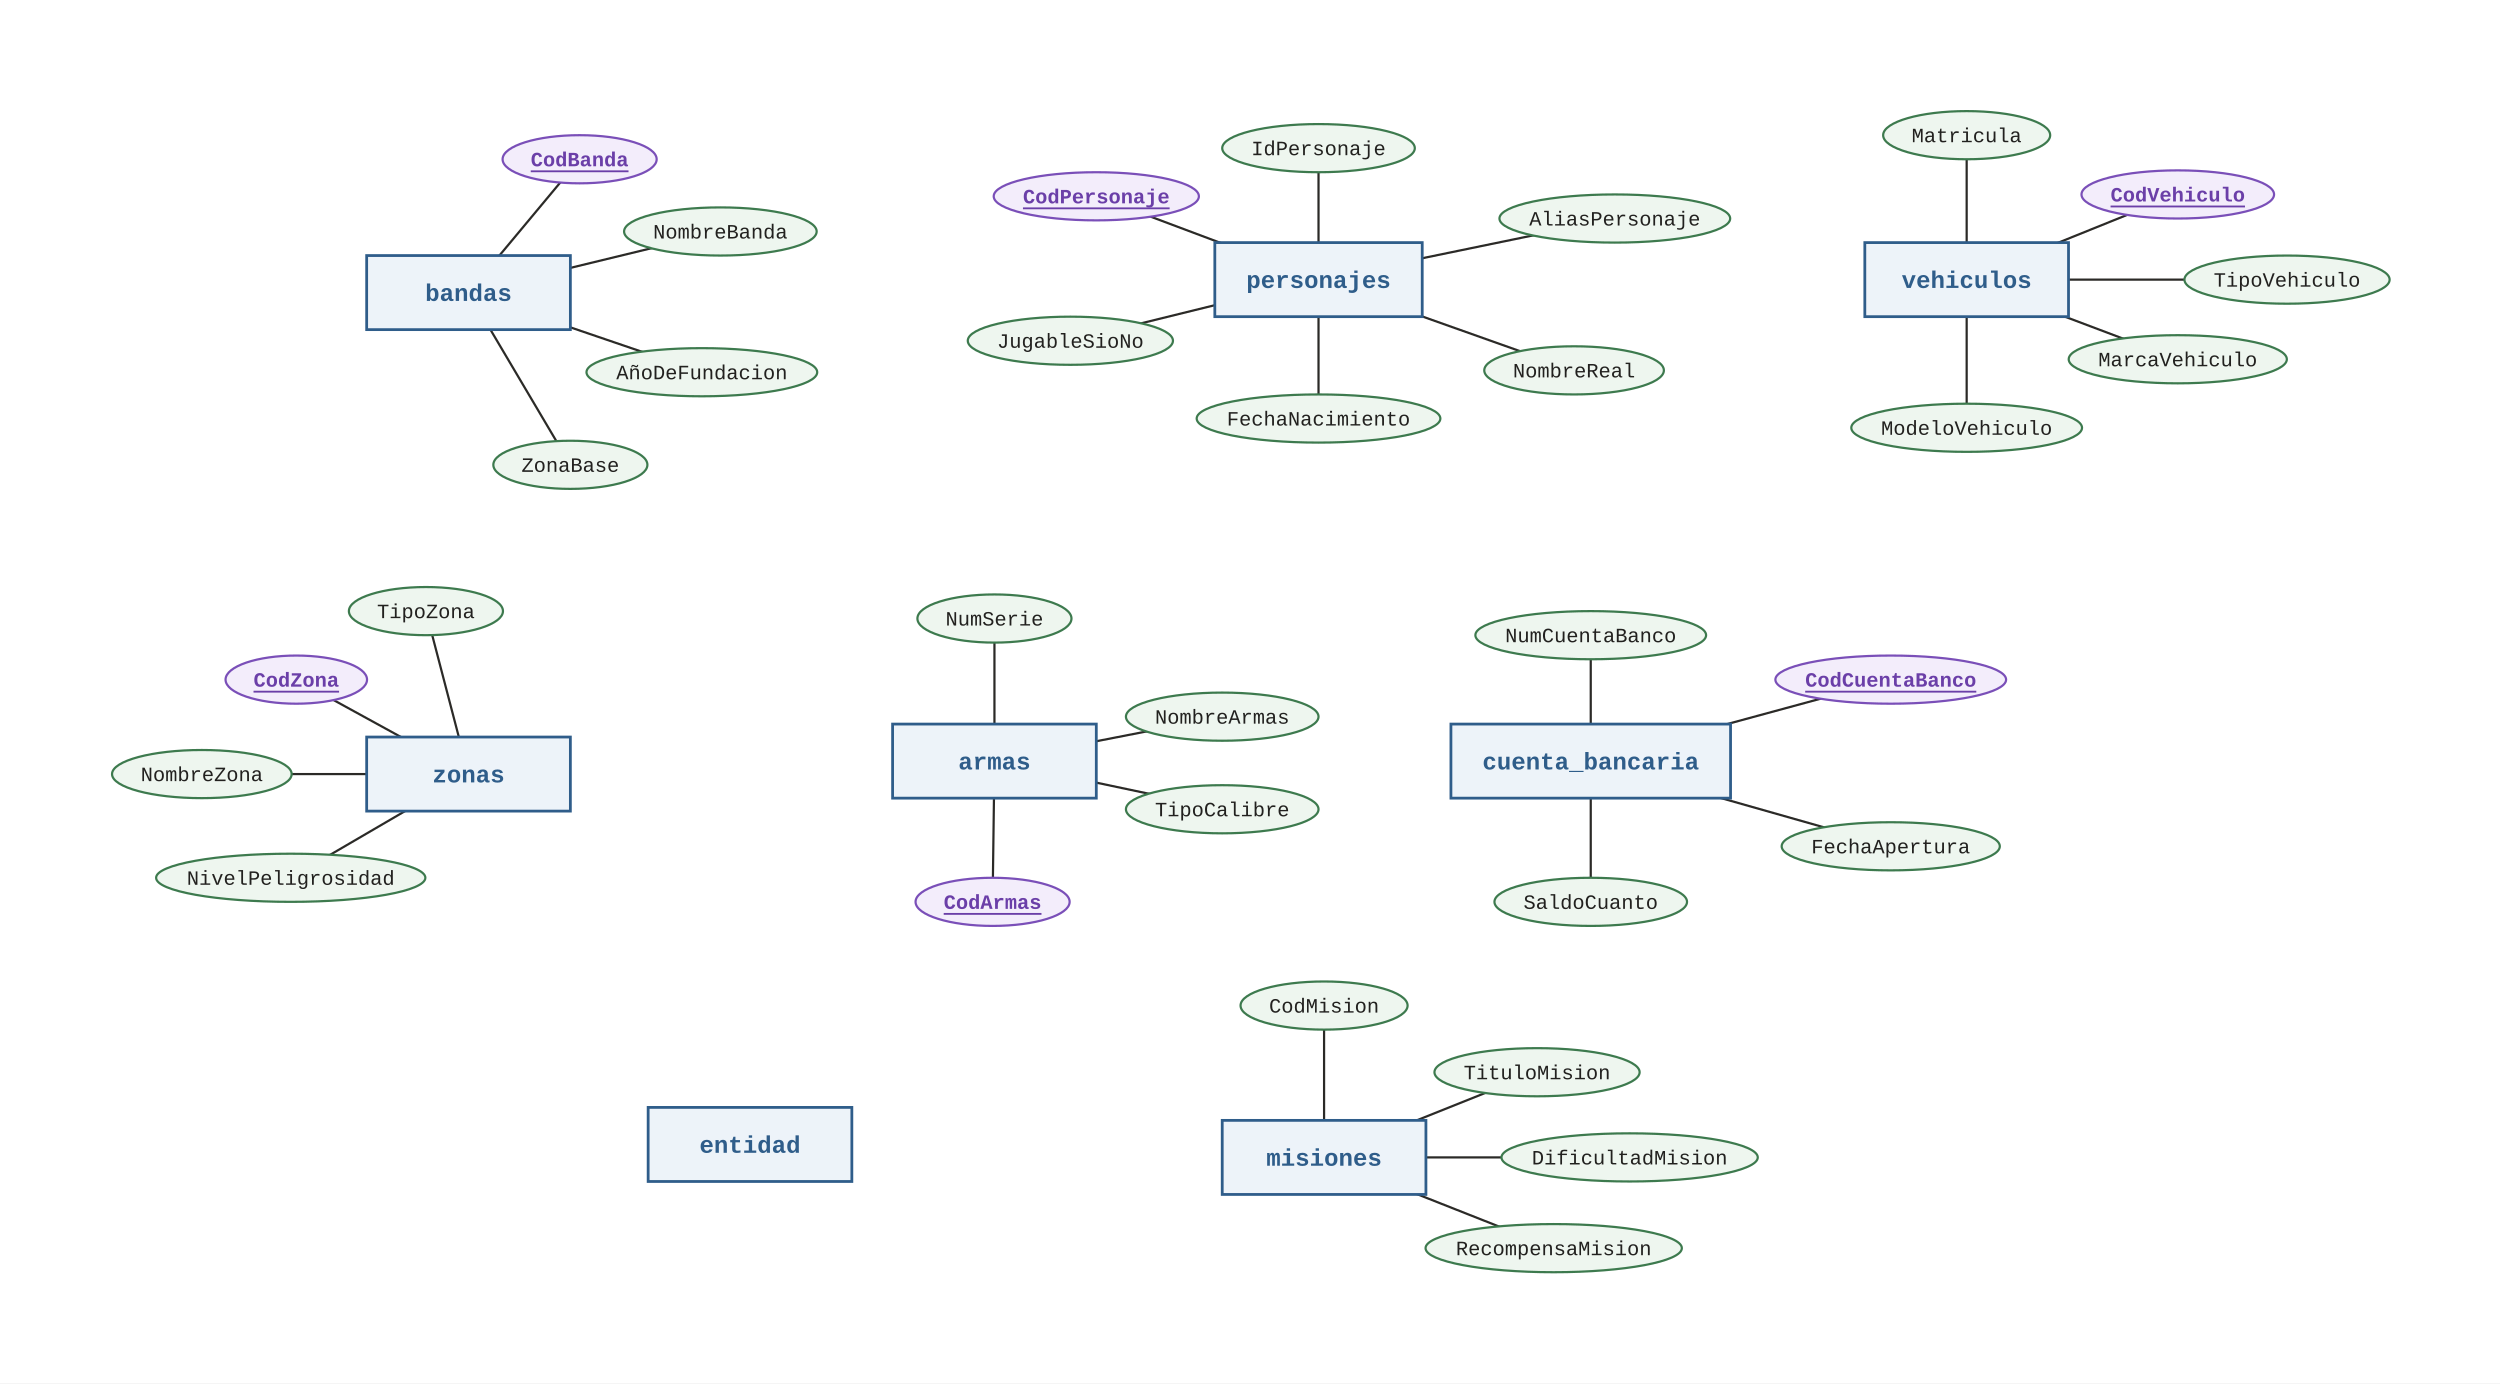
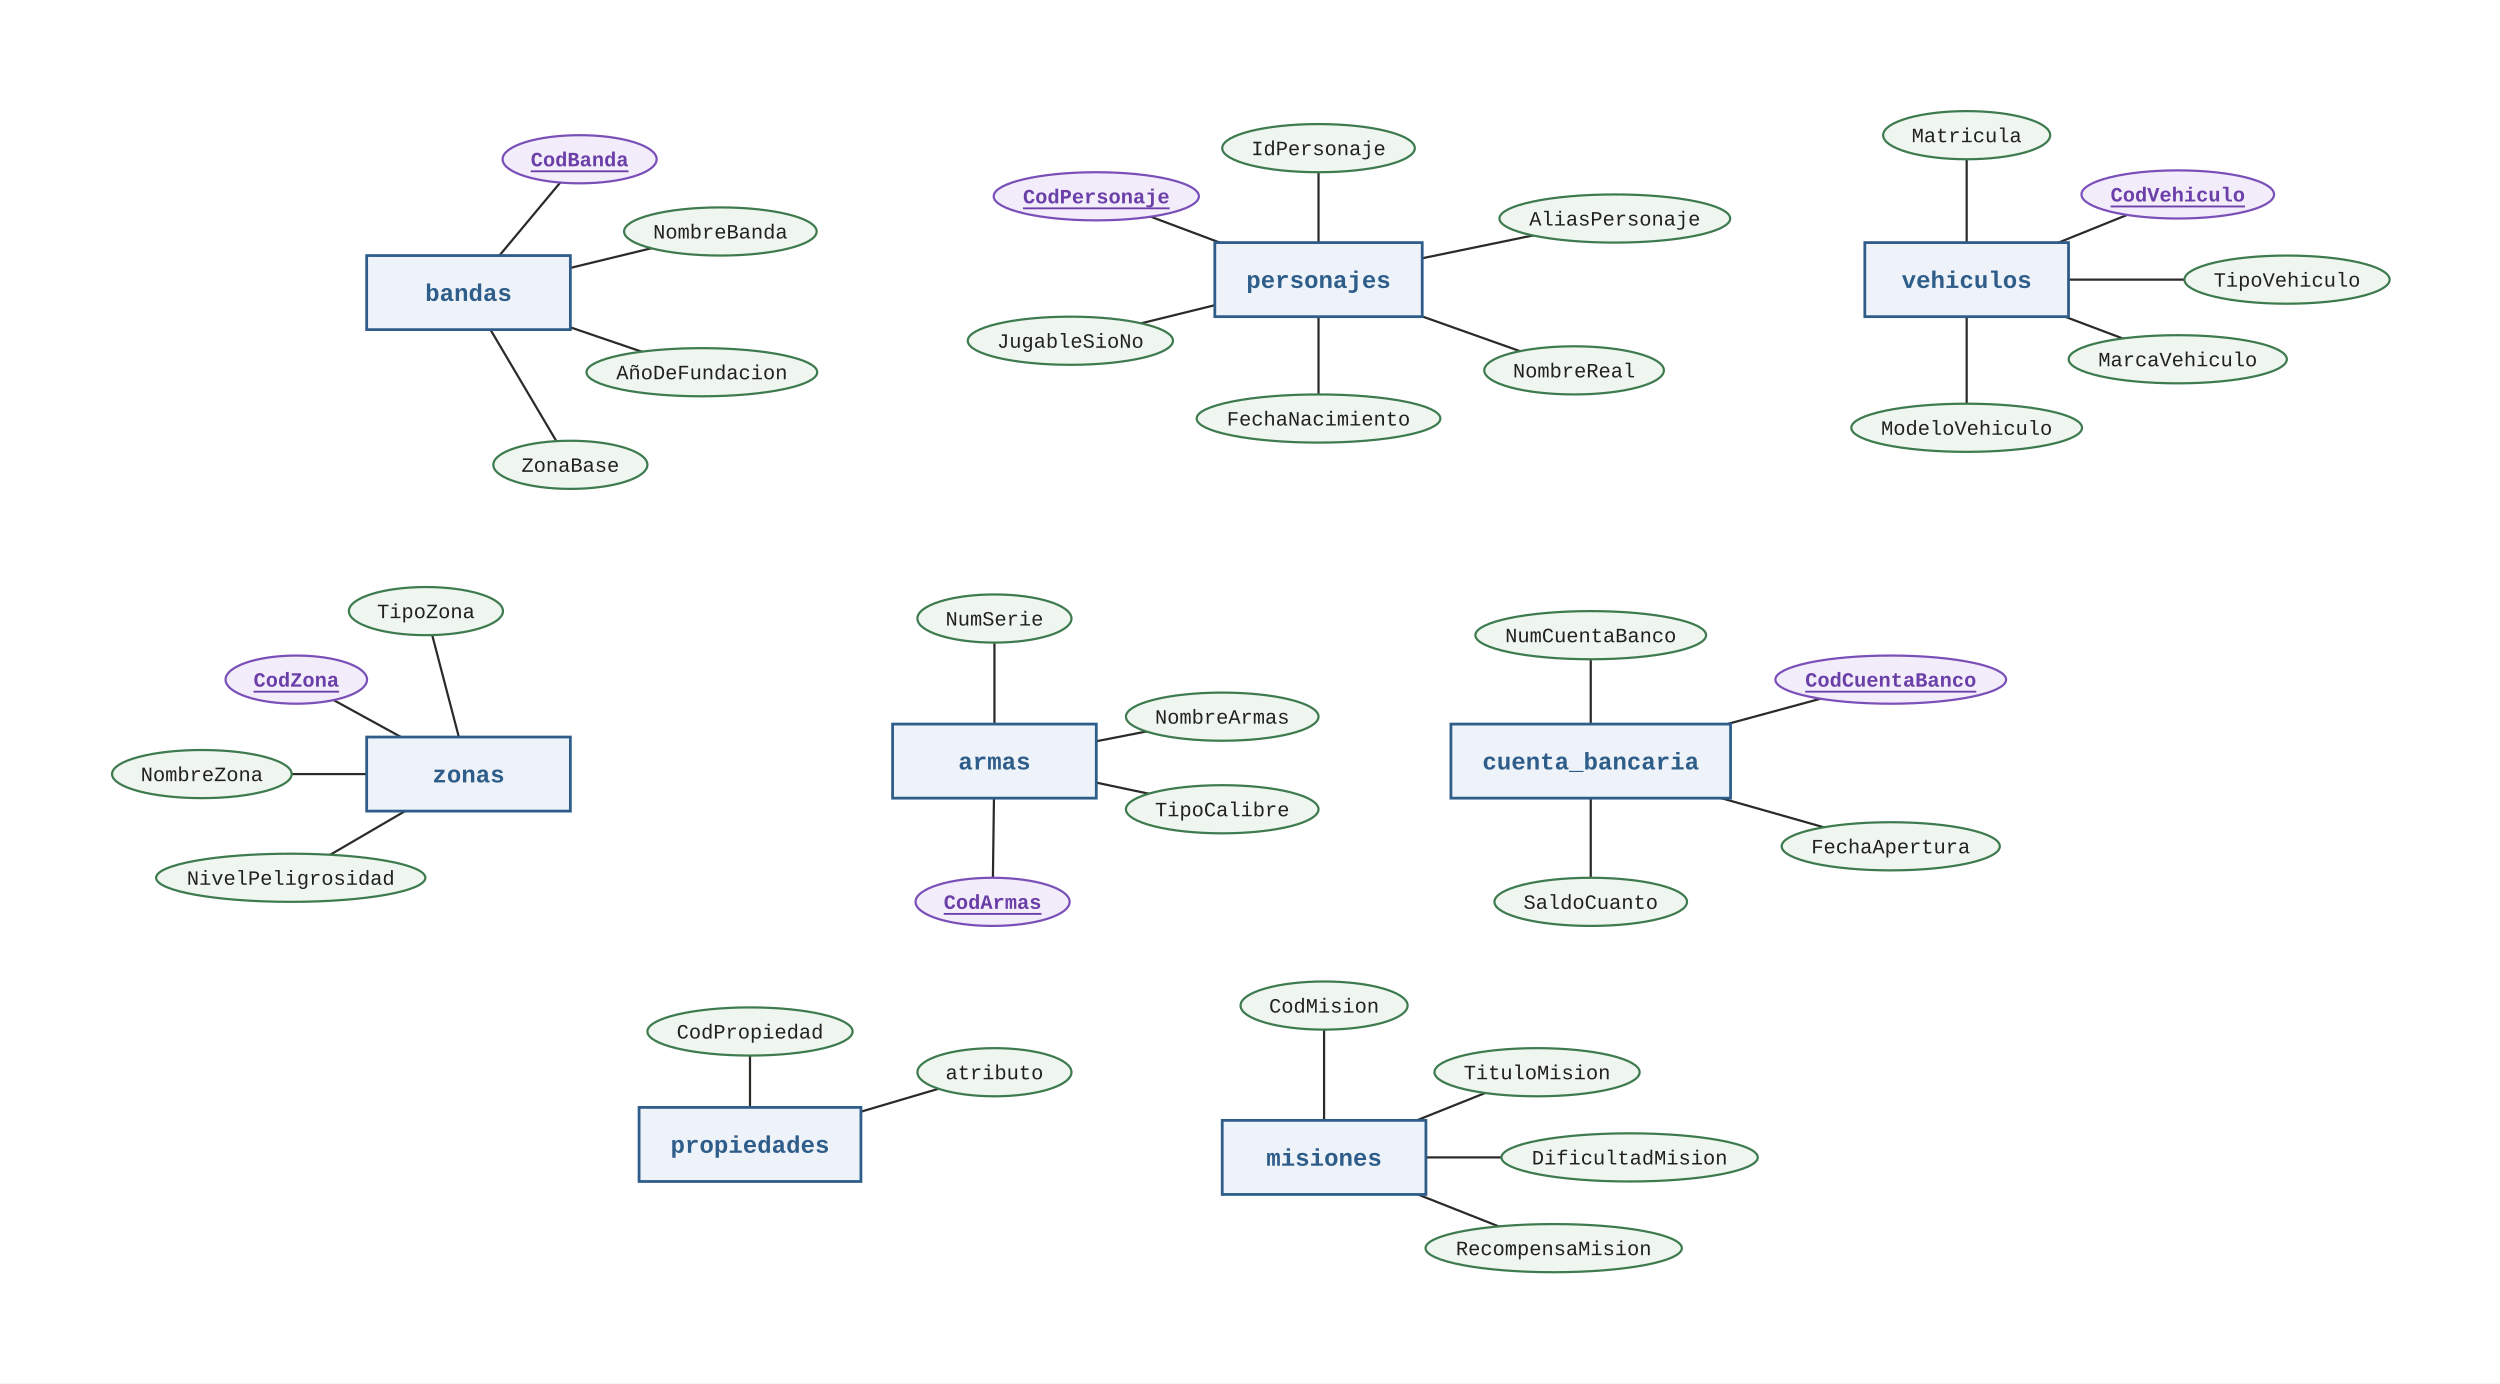
<svg xmlns="http://www.w3.org/2000/svg" viewBox="1869 1651 1350 747" width="1350" height="747">
  <style>.ln{stroke:#2B2A27;stroke-width:1.2}.mk{stroke:#2B2A27;stroke-width:1.5;fill:none}.mo{fill:#FFFFFF;stroke:#2B2A27;stroke-width:1.5}
.ent{fill:#EDF3F9;stroke:#2F5D8A;stroke-width:1.5}.dia{fill:#FBF2E0;stroke:#9C6510;stroke-width:1.5}.att{fill:#EEF6EF;stroke:#3D7A4E;stroke-width:1.2}.att.key{fill:#F3EDFB;stroke:#7A4FB8}.att.dr{stroke-dasharray:4 3}
.ent.in,.dia.in{fill:none}.dup{stroke:#C0362C;stroke-width:2.4}
.tx{fill:#22211F;font:11px Consolas,'JetBrains Mono','Courier New',monospace}.txk{fill:#6B3FA8;font-weight:600}.tb{font:600 13px Consolas,'JetBrains Mono','Courier New',monospace;fill:#2F5D8A}.tr{font:600 12px Consolas,'JetBrains Mono','Courier New',monospace;fill:#9C6510}.tt{font:600 10px Consolas,'JetBrains Mono','Courier New',monospace;fill:#6B6A64}
.ul{stroke:#6B3FA8;stroke-width:1}.ul.p{stroke-dasharray:3 2}.card{font:600 11px Consolas,'JetBrains Mono','Courier New',monospace;fill:#A2441C;paint-order:stroke;stroke:#FFFFFF;stroke-width:4px;stroke-linejoin:round}.cardq{fill:#6B6A64}
.tbox{fill:#FFFFFF;stroke:#A9B2C0;stroke-width:1}.thd{fill:#33557F}.thx{font:600 12.5px Consolas,'JetBrains Mono','Courier New',monospace;fill:#FFFFFF}.cx{font:11.5px Consolas,'JetBrains Mono','Courier New',monospace;fill:#22211F}.cpk{fill:#6B3FA8;font-weight:600}.cfk{fill:#A3304A}.cty{fill:#6B6A64;font-weight:400}.uq{font:600 9px Consolas,'JetBrains Mono','Courier New',monospace;fill:#2A7F8F}
.lk{stroke:#6B6A64;stroke-width:1.4;fill:none}.lk.dash{stroke-dasharray:6 4}.lkm{stroke:#6B6A64;stroke-width:1.5;fill:none}.lko{fill:#FFFFFF;stroke:#6B6A64;stroke-width:1.5}
.ipk{fill:#8E5FD0}.ifk{fill:#B4364E}.icol{fill:#2A7F8F}.inul{fill:none;stroke:#2A7F8F;stroke-width:1.3}
.rbox{fill:#FFFFFF;stroke:#22211F;stroke-width:1.1}.rnm{font:600 12.5px Consolas,'JetBrains Mono','Courier New',monospace;fill:#2F5D8A}.rcol{font:12px Consolas,'JetBrains Mono','Courier New',monospace;fill:#22211F}.rpk{font-weight:700;fill:#6B3FA8}.rfk{fill:#A3304A}.rul{stroke:#6B3FA8;stroke-width:1.1}
.rtag{font:600 9.5px Consolas,'JetBrains Mono','Courier New',monospace;fill:#6B6A64}.rarr{fill:none;stroke:#B4364E;stroke-width:1.1}.rhead{fill:#B4364E}
.ent.hd,.dia.hd{fill:none}.ktag{font:700 9px Consolas,'JetBrains Mono','Courier New',monospace;fill:#6B6A64}.rlab{fill:#FFFFFF;stroke:none;opacity:.92}.dia.assoc{stroke-dasharray:5 3}.ln.lid{stroke-width:2.2}.isal{fill:#9C6510}.skt{fill:#2F5D8A}
.thx.dup{fill:#FFC2BD}.cx.dup,.rnm.dup,.rcol.dup{fill:#C0362C;text-decoration:underline}
.note{stroke-width:1.2}.note-fold{stroke-width:1.2}.nc-y{fill:#FFF4C2;stroke:#D2AE36}.nc-b{fill:#DDEBFA;stroke:#7AA3D6}.nc-g{fill:#DFF2E1;stroke:#7DBB87}.nc-p{fill:#FBE1EC;stroke:#D98AAE}.note-fold{filter:brightness(.93)}.note-tx{font:12px 'Segoe UI',Arial,sans-serif;fill:#2B2A27}</style>
  <rect x="1869" y="1651" width="1350" height="747" fill="#ffffff" />
  <line x1="2122" y1="2069" x2="2029" y2="2018" class="ln" />
  <line x1="2122" y1="2069" x2="1978" y2="2069" class="ln" />
  <line x1="2122" y1="2069" x2="2099" y2="1981" class="ln" />
  <line x1="2122" y1="2069" x2="2026" y2="2125" class="ln" />
  <line x1="2581" y1="1802" x2="2581" y2="1731" class="ln" />
  <line x1="2581" y1="1802" x2="2741" y2="1769" class="ln" />
  <line x1="2581" y1="1802" x2="2719" y2="1851" class="ln" />
  <line x1="2581" y1="1802" x2="2581" y2="1877" class="ln" />
  <line x1="2581" y1="1802" x2="2447" y2="1835" class="ln" />
  <line x1="2122" y1="1809" x2="2182" y2="1737" class="ln" />
  <line x1="2122" y1="1809" x2="2258" y2="1776" class="ln" />
  <line x1="2122" y1="1809" x2="2248" y2="1852" class="ln" />
  <line x1="2122" y1="1809" x2="2177" y2="1902" class="ln" />
  <line x1="2931" y1="1802" x2="2931" y2="1724" class="ln" />
  <line x1="2931" y1="1802" x2="3045" y2="1756" class="ln" />
  <line x1="2581" y1="1802" x2="2461" y2="1757" class="ln" />
  <line x1="2931" y1="1802" x2="3045" y2="1845" class="ln" />
  <line x1="2931" y1="1802" x2="2931" y2="1882" class="ln" />
  <line x1="2931" y1="1802" x2="3104" y2="1802" class="ln" />
  <line x1="2406" y1="2062" x2="2406" y2="1985" class="ln" />
  <line x1="2406" y1="2062" x2="2529" y2="2038" class="ln" />
  <line x1="2406" y1="2062" x2="2529" y2="2088" class="ln" />
  <line x1="2406" y1="2062" x2="2405" y2="2138" class="ln" />
  <line x1="2728" y1="2062" x2="2728" y2="1994" class="ln" />
  <line x1="2728" y1="2062" x2="2890" y2="2018" class="ln" />
  <line x1="2728" y1="2062" x2="2890" y2="2108" class="ln" />
  <line x1="2728" y1="2062" x2="2728" y2="2138" class="ln" />
  <line x1="2584" y1="2276" x2="2584" y2="2194" class="ln" />
  <line x1="2584" y1="2276" x2="2699" y2="2230" class="ln" />
  <line x1="2584" y1="2276" x2="2749" y2="2276" class="ln" />
  <line x1="2584" y1="2276" x2="2708" y2="2325" class="ln" />
+   <line x1="2274" y1="2269" x2="2274" y2="2208" class="ln" />
+   <line x1="2274" y1="2269" x2="2406" y2="2230" class="ln" />
  <g class="node" data-id="nmwmhqvag3xdsrz">
    <rect x="2067" y="2049" width="110" height="40" class="ent" />
    <text x="2122" y="2073.5" text-anchor="middle" class="tb">zonas</text>
  </g>
  <g class="node" data-id="nmwmhrrtz46f440">
    <ellipse cx="2029" cy="2018" rx="38.2" ry="13" class="att key" />
    <text x="2029" y="2021.8" text-anchor="middle" class="tx txk">CodZona</text>
    <line x1="2005.9" y1="2024.5" x2="2052.1" y2="2024.5" class="ul" />
  </g>
  <g class="node" data-id="nmwmhs1pz4838rc">
    <ellipse cx="1978" cy="2069" rx="48.5" ry="13" class="att" />
    <text x="1978" y="2072.8" text-anchor="middle" class="tx">NombreZona</text>
  </g>
  <g class="node" data-id="nmwmhse6k4avtgo">
    <ellipse cx="2099" cy="1981" rx="41.6" ry="13" class="att" />
    <text x="2099" y="1984.8" text-anchor="middle" class="tx">TipoZona</text>
  </g>
  <g class="node" data-id="nmwmhsl8x4cs0xw">
    <ellipse cx="2026" cy="2125" rx="72.7" ry="13" class="att" />
    <text x="2026" y="2128.8" text-anchor="middle" class="tx">NivelPeligrosidad</text>
  </g>
  <g class="node" data-id="nmwmhtg534eof8d">
    <rect x="2525" y="1782" width="112" height="40" class="ent" />
    <text x="2581" y="1806.5" text-anchor="middle" class="tb">personajes</text>
  </g>
  <g class="node" data-id="nmwmhtvoe4fcd3s">
    <ellipse cx="2581" cy="1731" rx="52" ry="13" class="att" />
    <text x="2581" y="1734.8" text-anchor="middle" class="tx">IdPersonaje</text>
  </g>
  <g class="node" data-id="nmwmhtzp54hasp6">
    <ellipse cx="2741" cy="1769" rx="62.3" ry="13" class="att" />
    <text x="2741" y="1772.8" text-anchor="middle" class="tx">AliasPersonaje</text>
  </g>
  <g class="node" data-id="nmwmhu9s44jnxp9">
    <ellipse cx="2719" cy="1851" rx="48.5" ry="13" class="att" />
    <text x="2719" y="1854.8" text-anchor="middle" class="tx">NombreReal</text>
  </g>
  <g class="node" data-id="nmwmhvhij4l5lyf">
    <ellipse cx="2581" cy="1877" rx="65.8" ry="13" class="att" />
    <text x="2581" y="1880.8" text-anchor="middle" class="tx">FechaNacimiento</text>
  </g>
  <g class="node" data-id="nmwmhw2st4nqzpn">
    <ellipse cx="2447" cy="1835" rx="55.4" ry="13" class="att" />
    <text x="2447" y="1838.8" text-anchor="middle" class="tx">JugableSioNo</text>
  </g>
  <g class="node" data-id="nmwmhxjzb4pf9rv">
    <rect x="2067" y="1789" width="110" height="40" class="ent" />
    <text x="2122" y="1813.5" text-anchor="middle" class="tb">bandas</text>
  </g>
  <g class="node" data-id="nmwmhxsy74qo5d7">
    <ellipse cx="2182" cy="1737" rx="41.6" ry="13" class="att key" />
    <text x="2182" y="1740.8" text-anchor="middle" class="tx txk">CodBanda</text>
    <line x1="2155.6" y1="1743.5" x2="2208.4" y2="1743.5" class="ul" />
  </g>
  <g class="node" data-id="nmwmhy7ny4s7mmz">
    <ellipse cx="2258" cy="1776" rx="52" ry="13" class="att" />
    <text x="2258" y="1779.8" text-anchor="middle" class="tx">NombreBanda</text>
  </g>
  <g class="node" data-id="nmwmhzwdd4umxmz">
    <ellipse cx="2248" cy="1852" rx="62.3" ry="13" class="att" />
    <text x="2248" y="1855.8" text-anchor="middle" class="tx">AñoDeFundacion</text>
  </g>
  <g class="node" data-id="nmwmi0gy84w97ze">
    <ellipse cx="2177" cy="1902" rx="41.6" ry="13" class="att" />
    <text x="2177" y="1905.8" text-anchor="middle" class="tx">ZonaBase</text>
  </g>
  <g class="node" data-id="nmwmi2cq74yrbnu">
    <rect x="2876" y="1782" width="110" height="40" class="ent" />
    <text x="2931" y="1806.5" text-anchor="middle" class="tb">vehiculos</text>
  </g>
  <g class="node" data-id="nmwmi2nv34ztt1i">
    <ellipse cx="2931" cy="1724" rx="45.1" ry="13" class="att" />
    <text x="2931" y="1727.8" text-anchor="middle" class="tx">Matricula</text>
  </g>
  <g class="node" data-id="nmwmi3kmf51jxje">
    <ellipse cx="3045" cy="1756" rx="52" ry="13" class="att key" />
    <text x="3045" y="1759.8" text-anchor="middle" class="tx txk">CodVehiculo</text>
    <line x1="3008.7" y1="1762.5" x2="3081.3" y2="1762.5" class="ul" />
  </g>
  <g class="node" data-id="nmwmi402d53smqh">
    <ellipse cx="2461" cy="1757" rx="55.4" ry="13" class="att key" />
    <text x="2461" y="1760.8" text-anchor="middle" class="tx txk">CodPersonaje</text>
    <line x1="2421.4" y1="1763.5" x2="2500.6" y2="1763.5" class="ul" />
  </g>
  <g class="node" data-id="nmwmi4m2t551h8a">
    <ellipse cx="3045" cy="1845" rx="58.9" ry="13" class="att" />
    <text x="3045" y="1848.8" text-anchor="middle" class="tx">MarcaVehiculo</text>
  </g>
  <g class="node" data-id="nmwmi5d3357tlys">
    <ellipse cx="2931" cy="1882" rx="62.3" ry="13" class="att" />
    <text x="2931" y="1885.8" text-anchor="middle" class="tx">ModeloVehiculo</text>
  </g>
  <g class="node" data-id="nmwmi6y4t590tg7">
    <ellipse cx="3104" cy="1802" rx="55.4" ry="13" class="att" />
    <text x="3104" y="1805.8" text-anchor="middle" class="tx">TipoVehiculo</text>
  </g>
  <g class="node" data-id="nmwmia2g75bo3id">
    <rect x="2351" y="2042" width="110" height="40" class="ent" />
    <text x="2406" y="2066.5" text-anchor="middle" class="tb">armas</text>
  </g>
  <g class="node" data-id="nmwmia8na5ce6x1">
    <ellipse cx="2406" cy="1985" rx="41.6" ry="13" class="att" />
    <text x="2406" y="1988.8" text-anchor="middle" class="tx">NumSerie</text>
  </g>
  <g class="node" data-id="nmwmiasoj5eu1sq">
    <ellipse cx="2529" cy="2038" rx="52" ry="13" class="att" />
    <text x="2529" y="2041.8" text-anchor="middle" class="tx">NombreArmas</text>
  </g>
  <g class="node" data-id="nmwmic04b5gq8px">
    <ellipse cx="2529" cy="2088" rx="52" ry="13" class="att" />
    <text x="2529" y="2091.8" text-anchor="middle" class="tx">TipoCalibre</text>
  </g>
  <g class="node" data-id="nmwmie3675k2tdn">
    <ellipse cx="2405" cy="2138" rx="41.6" ry="13" class="att key" />
    <text x="2405" y="2141.8" text-anchor="middle" class="tx txk">CodArmas</text>
    <line x1="2378.6" y1="2144.5" x2="2431.4" y2="2144.5" class="ul" />
  </g>
  <g class="node" data-id="nmwmieuhb5myfep">
    <rect x="2652.5" y="2042" width="151" height="40" class="ent" />
    <text x="2728" y="2066.5" text-anchor="middle" class="tb">cuenta_bancaria</text>
  </g>
  <g class="node" data-id="nmwmifxlj5nexyy">
    <ellipse cx="2728" cy="1994" rx="62.3" ry="13" class="att" />
    <text x="2728" y="1997.8" text-anchor="middle" class="tx">NumCuentaBanco</text>
  </g>
  <g class="node" data-id="nmwmih6ur5pqn8f">
    <ellipse cx="2890" cy="2018" rx="62.3" ry="13" class="att key" />
    <text x="2890" y="2021.8" text-anchor="middle" class="tx txk">CodCuentaBanco</text>
    <line x1="2843.8" y1="2024.5" x2="2936.2" y2="2024.5" class="ul" />
  </g>
  <g class="node" data-id="nmwmih70n5rkz42">
    <ellipse cx="2890" cy="2108" rx="58.9" ry="13" class="att" />
    <text x="2890" y="2111.8" text-anchor="middle" class="tx">FechaApertura</text>
  </g>
  <g class="node" data-id="nmwmilzss5tyocj">
    <ellipse cx="2728" cy="2138" rx="52" ry="13" class="att" />
    <text x="2728" y="2141.8" text-anchor="middle" class="tx">SaldoCuanto</text>
  </g>
  <g class="node" data-id="nmwmio5i75v8jmj">
    <rect x="2529" y="2256" width="110" height="40" class="ent" />
    <text x="2584" y="2280.5" text-anchor="middle" class="tb">misiones</text>
  </g>
  <g class="node" data-id="nmwmiow465w8po8">
    <ellipse cx="2584" cy="2194" rx="45.1" ry="13" class="att" />
    <text x="2584" y="2197.8" text-anchor="middle" class="tx">CodMision</text>
  </g>
  <g class="node" data-id="nmwmir5ci5yhlv1">
    <ellipse cx="2699" cy="2230" rx="55.4" ry="13" class="att" />
    <text x="2699" y="2233.8" text-anchor="middle" class="tx">TituloMision</text>
  </g>
  <g class="node" data-id="nmwmirrxe60nf3k">
    <ellipse cx="2749" cy="2276" rx="69.2" ry="13" class="att" />
    <text x="2749" y="2279.8" text-anchor="middle" class="tx">DificultadMision</text>
  </g>
  <g class="node" data-id="nmwmisx1w62qcp3">
    <ellipse cx="2708" cy="2325" rx="69.2" ry="13" class="att" />
    <text x="2708" y="2328.8" text-anchor="middle" class="tx">RecompensaMision</text>
  </g>
  <g class="node" data-id="nmwmiwxrr6474jo">
-     <rect x="2219" y="2249" width="110" height="40" class="ent" />
-     <text x="2274" y="2273.5" text-anchor="middle" class="tb">entidad</text>
+     <rect x="2214.1" y="2249" width="119.8" height="40" class="ent" />
+     <text x="2274" y="2273.5" text-anchor="middle" class="tb">propiedades</text>
+   </g>
+   <g class="node" data-id="nmwmj46ri65fsi7">
+     <ellipse cx="2274" cy="2208" rx="55.4" ry="13" class="att" />
+     <text x="2274" y="2211.8" text-anchor="middle" class="tx">CodPropiedad</text>
+   </g>
+   <g class="node" data-id="nmwmj4fdq67bwgb">
+     <ellipse cx="2406" cy="2230" rx="41.6" ry="13" class="att" />
+     <text x="2406" y="2233.8" text-anchor="middle" class="tx">atributo</text>
  </g>
</svg>
